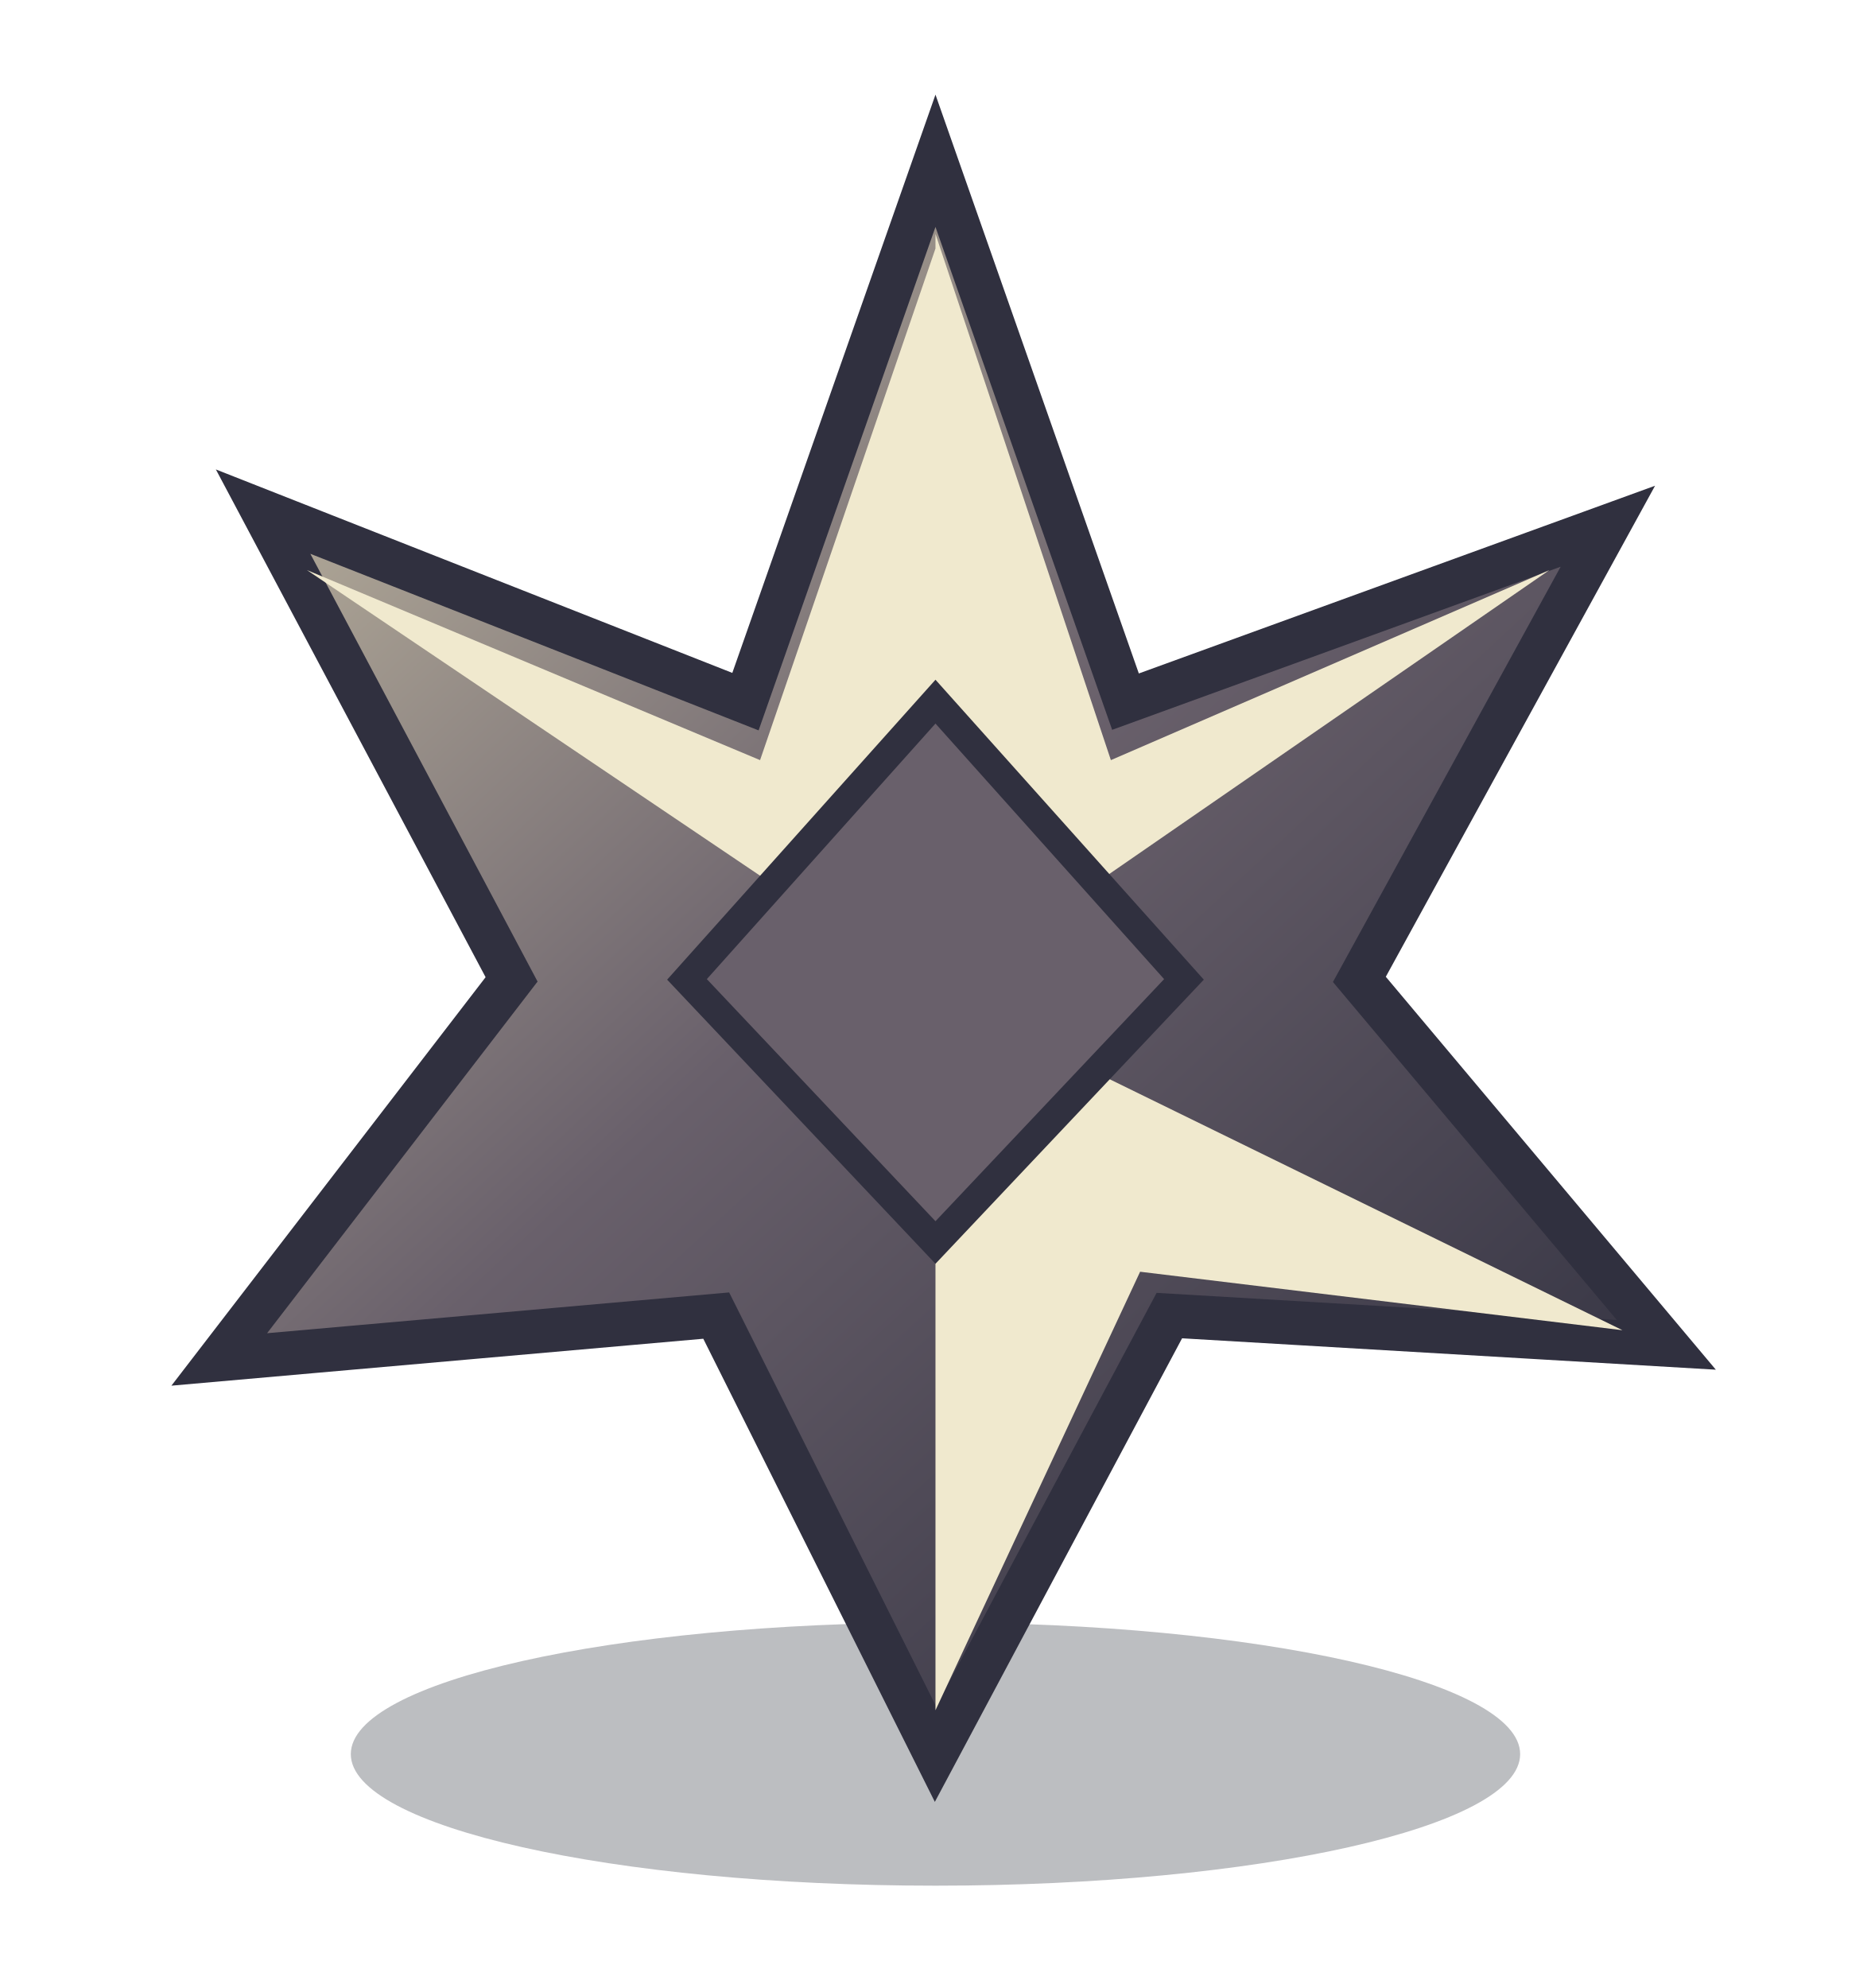
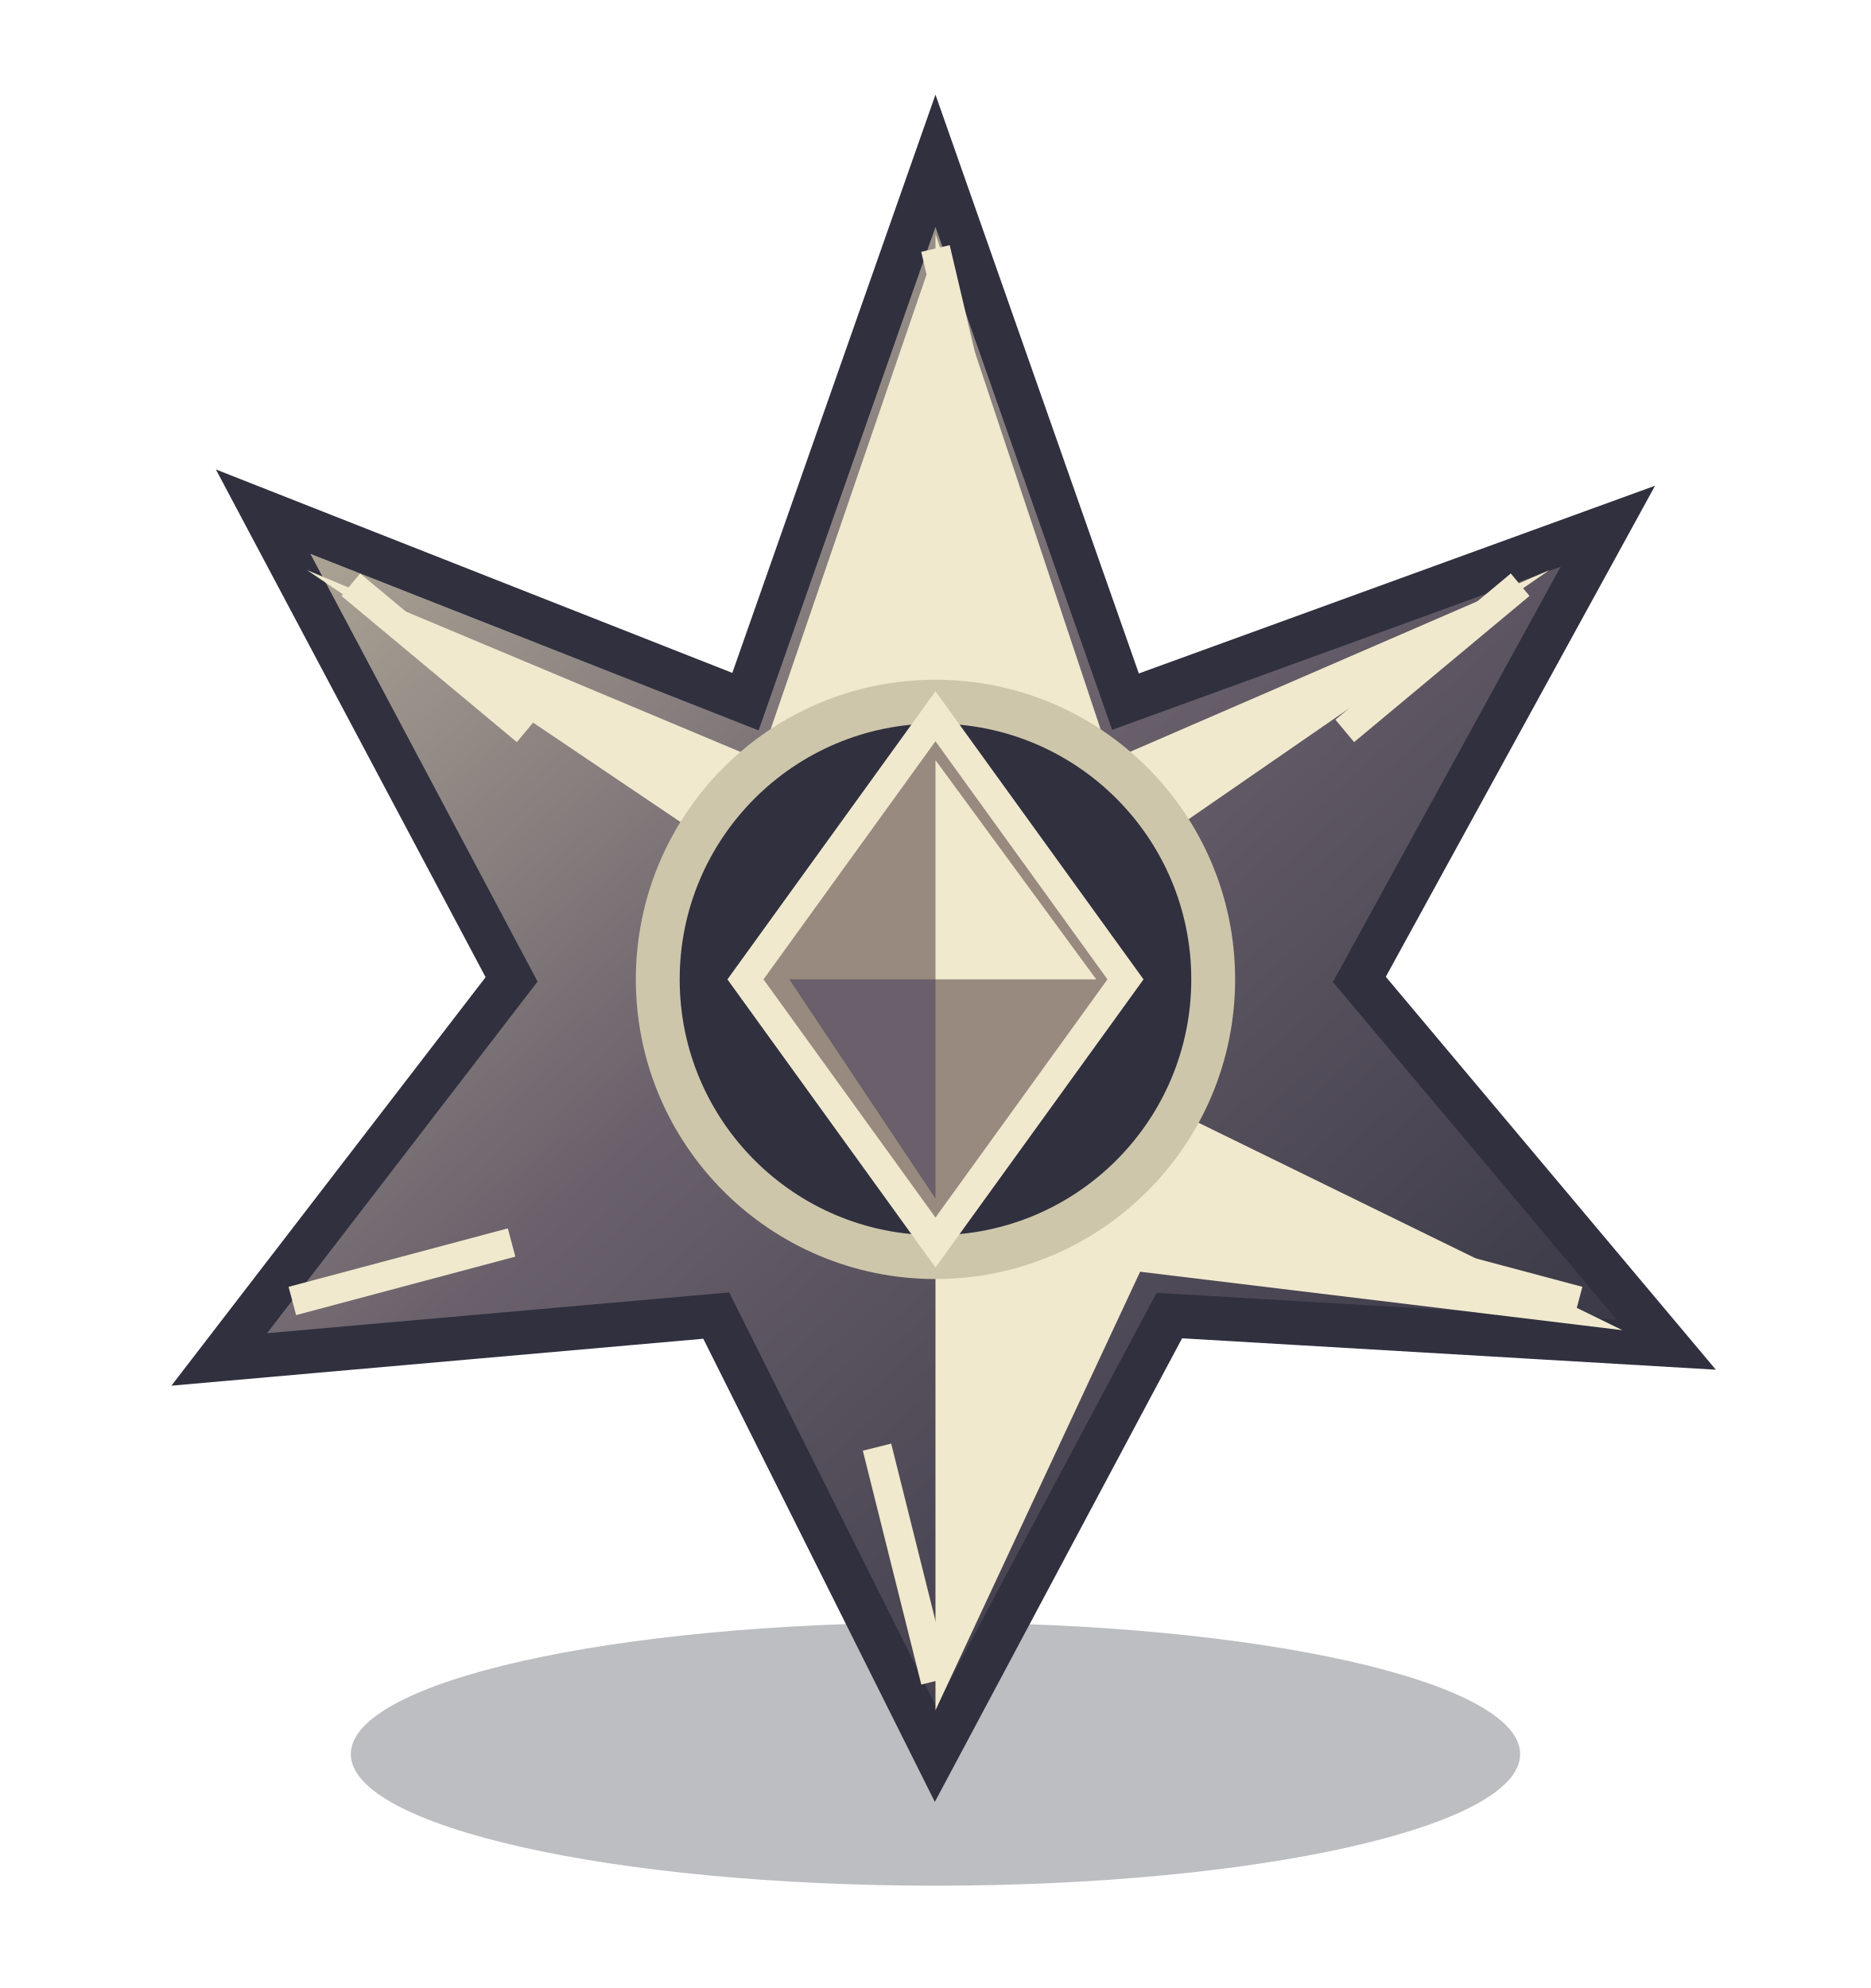
<svg xmlns="http://www.w3.org/2000/svg" viewBox="-64 -116 128 136">
  <defs>
    <linearGradient id="body" x1="0" y1="0" x2=".85" y2="1">
      <stop stop-color="#cec6aa" />
      <stop offset=".5" stop-color="#69606b" />
      <stop offset="1" stop-color="#30303f" />
    </linearGradient>
  </defs>
  <ellipse cx="0" cy="4" rx="40" ry="9" fill="#101421" opacity=".28" />
  <path d="M0-105L13-68L46-80L29-49L50-24L16-26L0 4L-15-26L-49-23L-29-49L-46-81L-13-68Z" fill="url(#body)" stroke="#30303f" stroke-width="3" />
  <path d="M0-100L0-48L42-77L12-64ZM0-48L47-25L14-29L0 1ZM0-48L-43-77L-12-64L0-99Z" fill="#f0e9ce" />
  <path d="M0-68L17-49L0-31L-17-49Z" fill="#69606b" stroke="#30303f" stroke-width="2" />
+   <circle cx="0" cy="-49" r="19" fill="#30303f" stroke="#cec6aa" stroke-width="3" />
+   <path d="M0-67L13-49L0-31L-13-49Z" fill="#998a7f" stroke="#f0e9ce" stroke-width="2" />
+   <path d="M0-64L0-49L11-49Z" fill="#f0e9ce" />
+   <path d="M0-49L0-34L-10-49Z" fill="#69606b" />
+   <path d="M0-99L4-82M40-76L28-66M44-27L29-31M0-1L-4-17M-44-27L-29-31M-40-76L-28-66" stroke="#f0e9ce" stroke-width="2" />
</svg>
